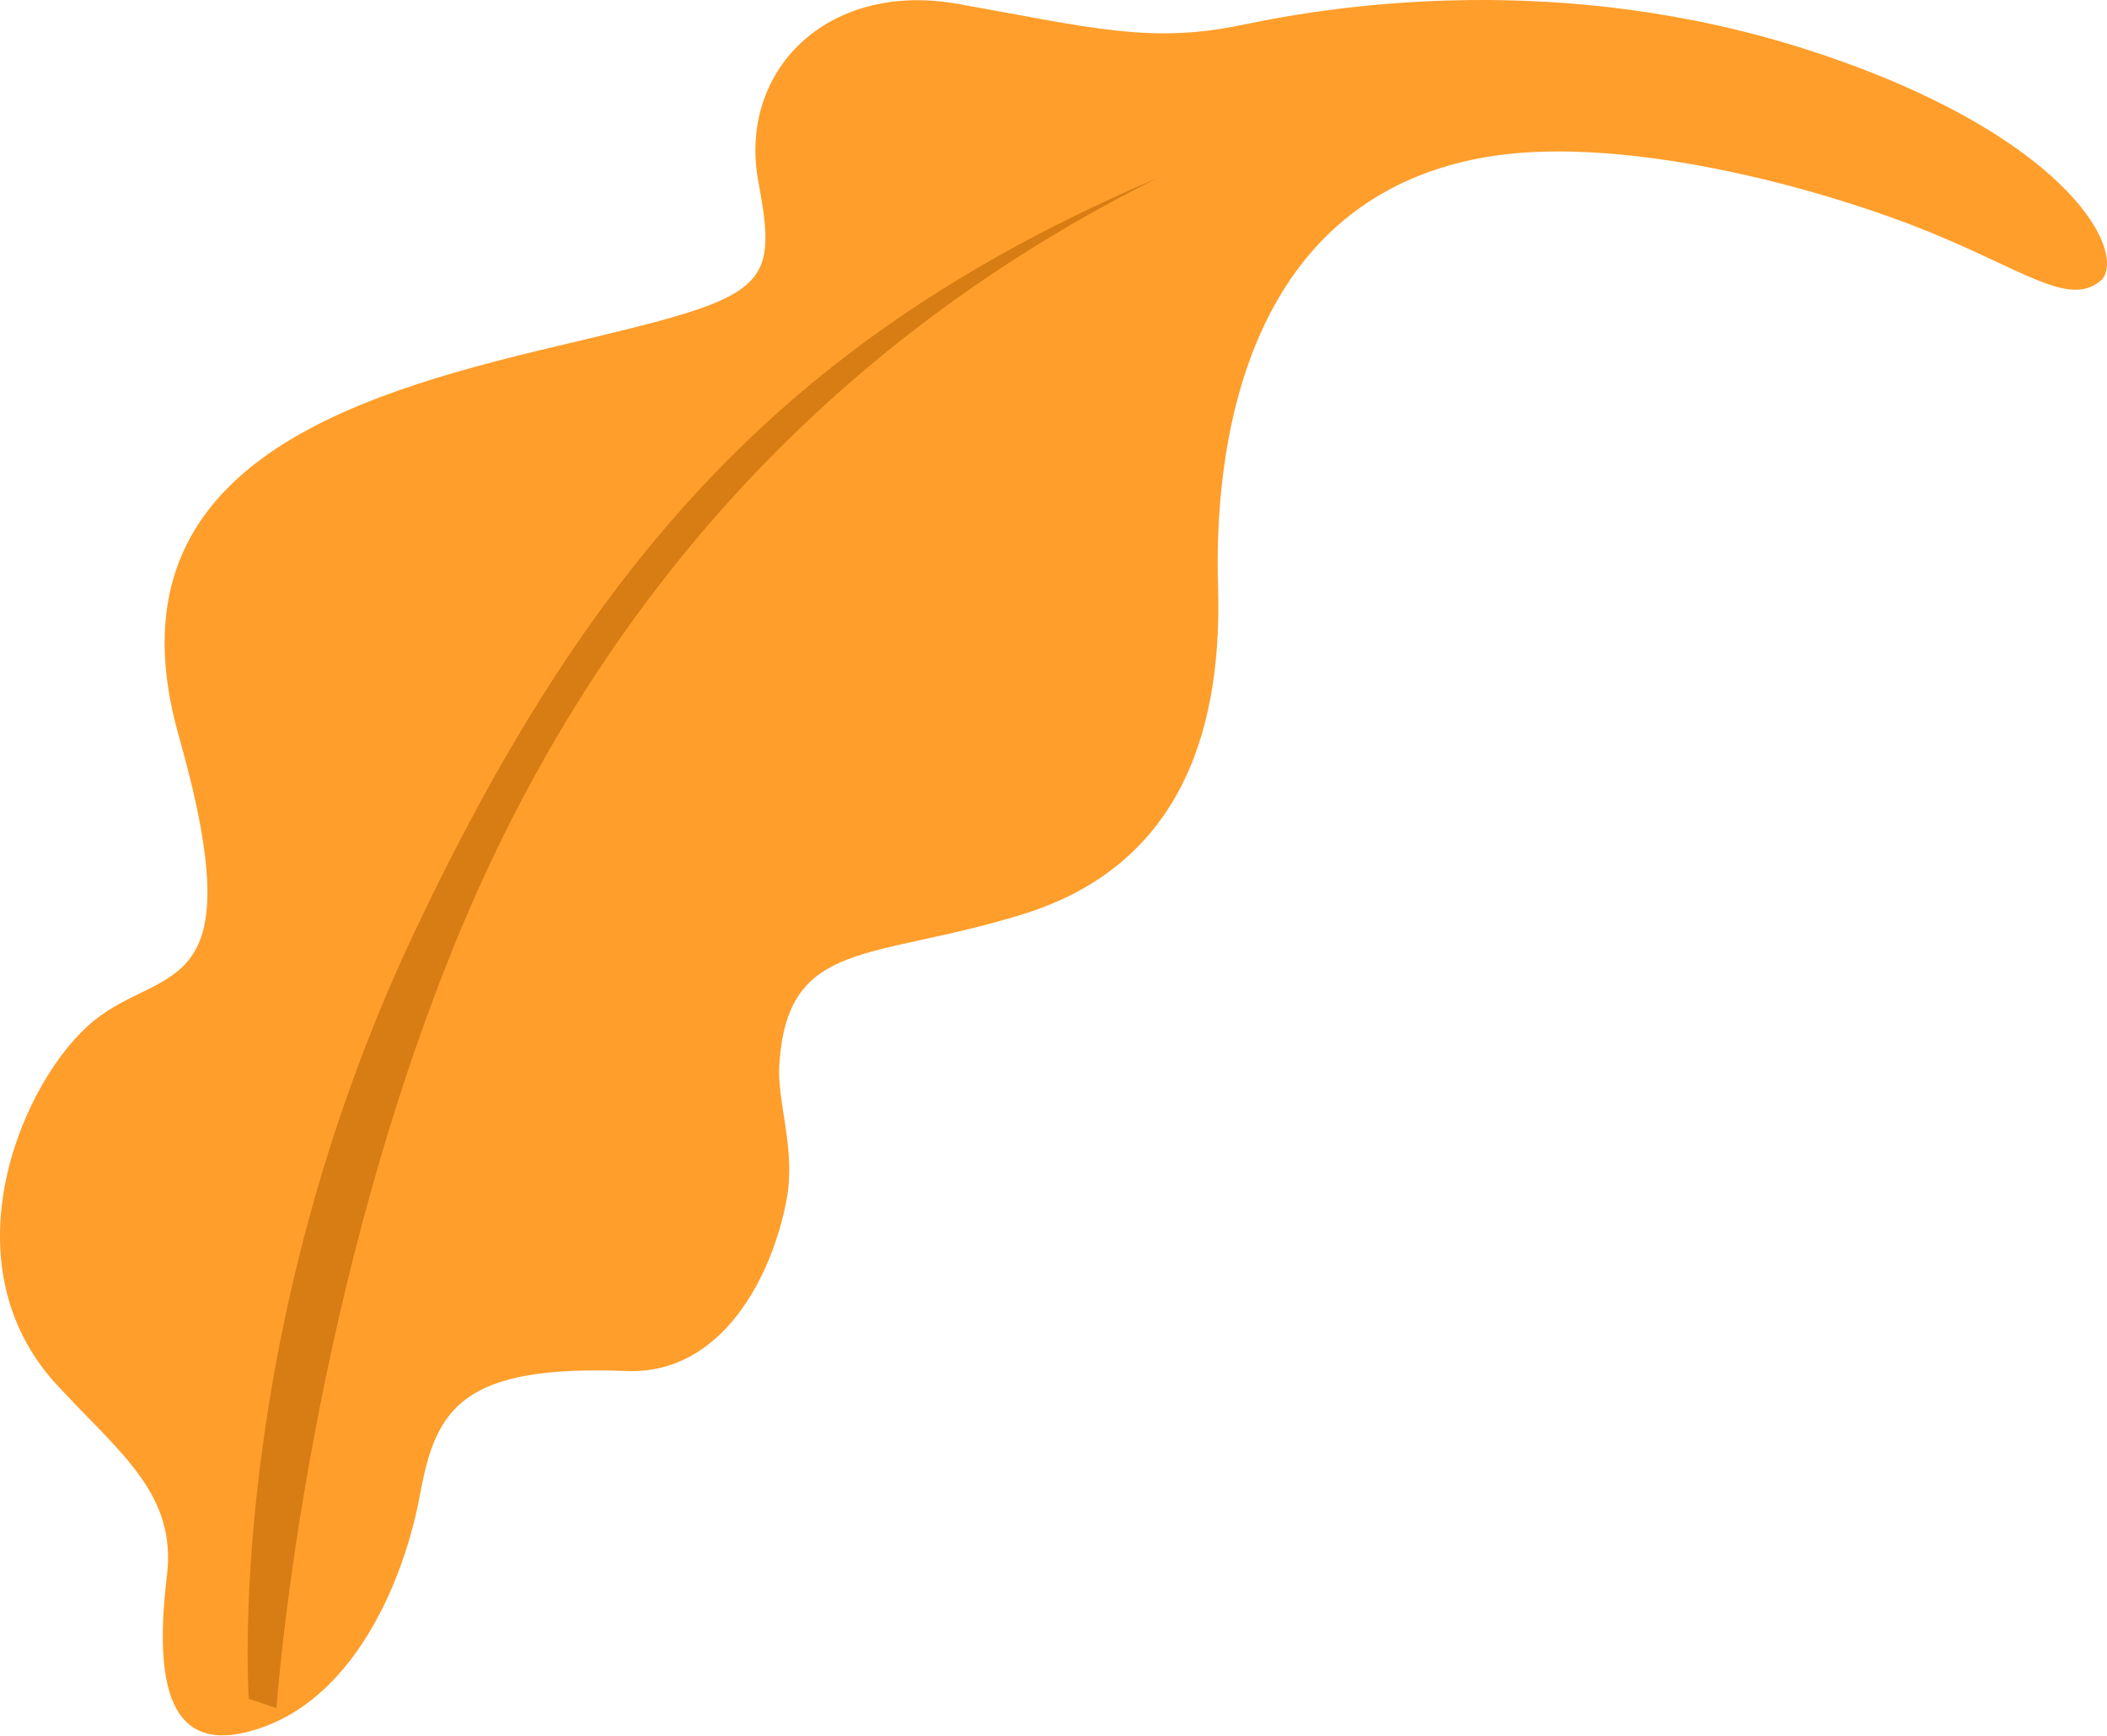
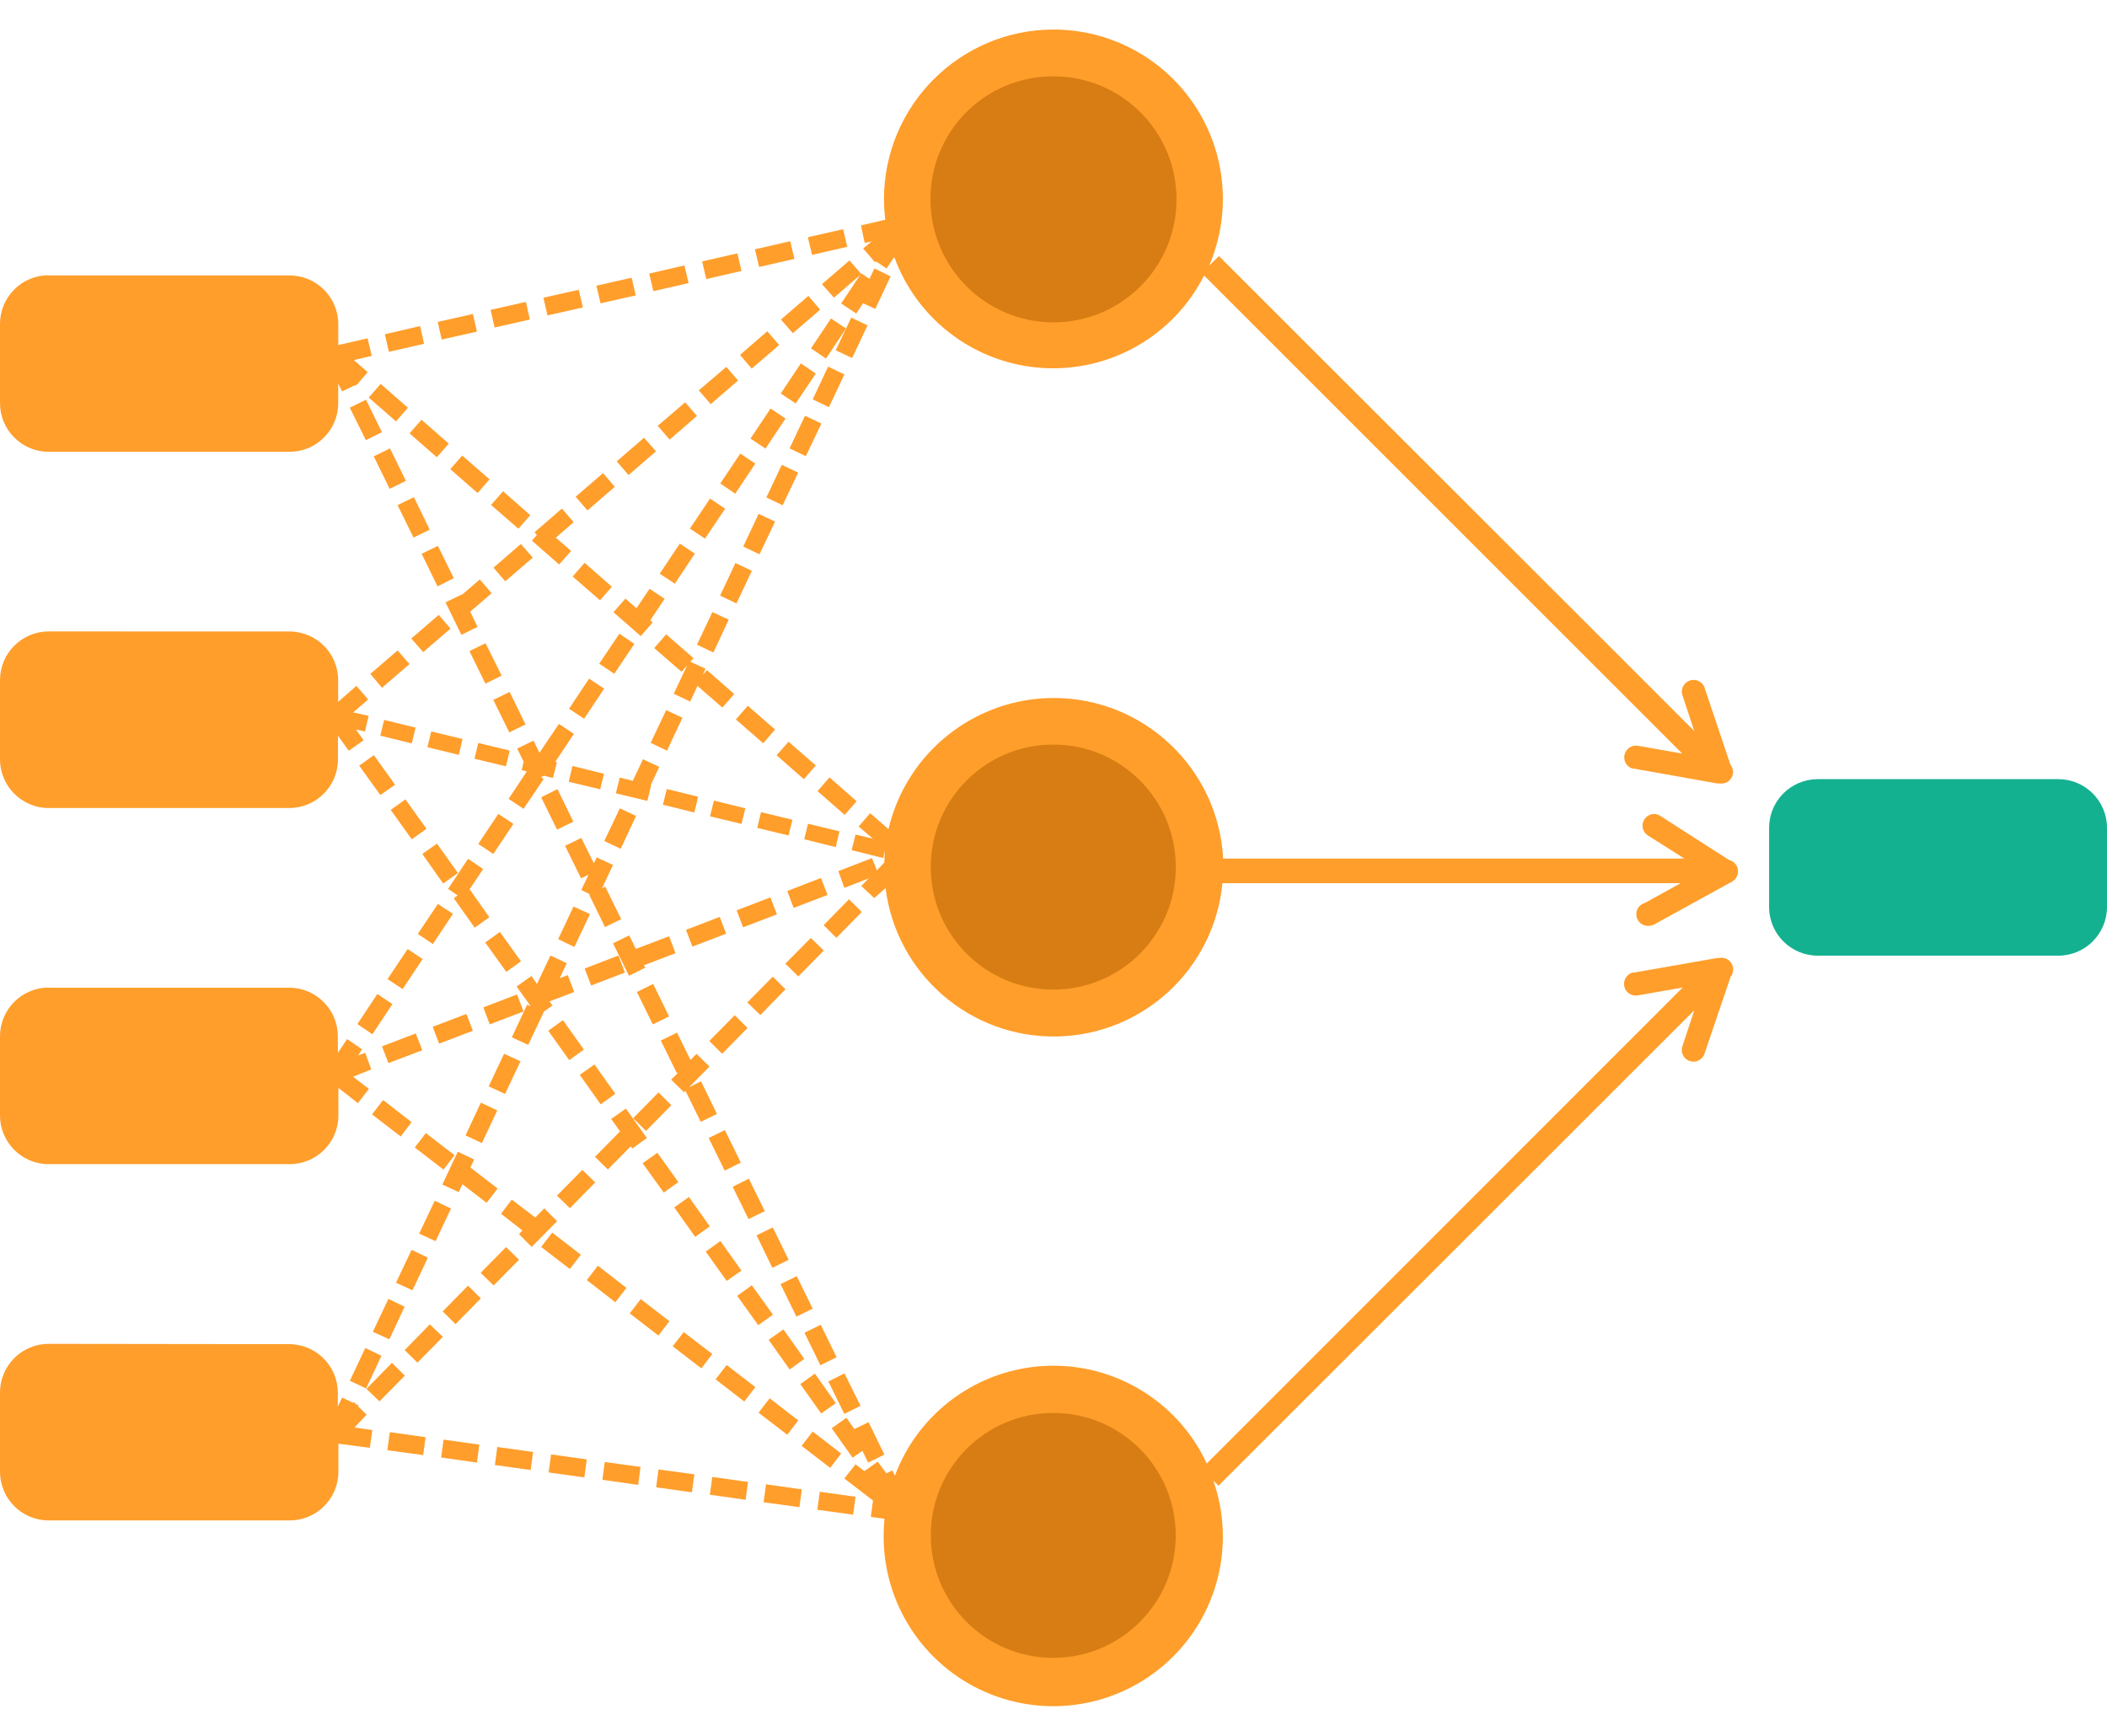
- <svg xmlns="http://www.w3.org/2000/svg" width="346" height="285">
-   <path d="M345.248 45.84c3.942-5.292-6.974-24.191-47.91-37.497-40.936-13.305-78.021-7.482-93.245-4.275-15.223 3.207-25.086.428-46.742-3.421-21.656-3.85-36.236 11.119-32.805 29.294 3.43 18.175 1.072 18.816-33.235 26.942-34.306 8.125-74.402 20.1-61.965 63.933 12.436 43.834-2.359 37.42-13.937 46.828-11.579 9.408-24.761 39.607-6.004 59.87 10.292 11.12 19.624 17.828 18.01 31.22-2.366 19.646 1.073 30.362 16.082 24.803 15.009-5.56 22.942-24.162 25.515-38.275 2.573-14.112 7.078-21.14 33.878-20.1 15.683.61 23.923-15.555 26.286-28.16 1.551-8.277-1.583-15.843-1.2-22.088 1.287-20.955 15.19-17.042 40.096-24.804 27.445-8.553 32.59-32.715 31.948-53.884-.644-21.168 3.469-63.086 43.495-70.344 20.713-3.756 51.01 3.647 70.416 11.075 18.094 6.925 25.83 13.99 31.317 8.883z" fill="#ff9e2b" />
-   <path d="M40.851 279.001l4.549 1.512s4.407-64.31 29.217-125.317c26.76-65.8 71.439-104.035 115.53-125.988C130.032 54.865 97.38 91.177 68.155 152.89c-31.5 66.516-27.304 126.111-27.304 126.111z" fill="#d77d13" />
+ <svg xmlns="http://www.w3.org/2000/svg" id="Layer_1" data-name="Layer 1" viewBox="0 0 346 275.3" width="346" height="285">
+   <path d="M173,4.85a27.89,27.89,0,0,0-27.84,27.88,28.87,28.87,0,0,0,.22,3.36l-4,.93L142,39.9l1.14-.25-1.4,1.16,1.37,1.58.57.69.17-.16,1.74,1.18,1.18-1.79h.12a27.77,27.77,0,0,0,50.84,2.94l78.52,78.51-7.34-1.29a1.93,1.93,0,0,0-.85,3.75h.2L282,128.67h.38a1.92,1.92,0,0,0,2.19-1.61,1.9,1.9,0,0,0-.42-1.5h0l-4.3-12.8a1.93,1.93,0,0,0-3.63,1.23l2,6.06-78.06-78-1.6,1.59A27.82,27.82,0,0,0,173,4.85Z" transform="translate(0 -4.85)" style="fill:#ff9e2b" />
+   <path d="M173,12.54A20.2,20.2,0,1,1,152.8,32.73h0a20.1,20.1,0,0,1,20-20.19H173Z" transform="translate(0 -4.85)" style="fill:#d77d13" />
+   <polygon points="138.45 32.79 132.66 34.11 133.35 37.01 139.13 35.68 138.45 32.79" style="fill:#ff9e2b" />
+   <polygon points="129.77 34.76 123.97 36.1 124.66 38.99 130.45 37.67 129.77 34.76" style="fill:#ff9e2b" />
+   <polygon points="121.09 36.76 115.3 38.08 115.98 40.98 121.77 39.65 121.09 36.76" style="fill:#ff9e2b" />
+   <polygon points="139.5 37.92 134.98 41.81 136.95 44.04 141.25 40.31 138.13 44.99 140.61 46.64 141.73 44.95 143.73 45.89 146.25 40.54 143.59 39.24 142.78 40.95 141.43 40.05 141.38 40.1 139.5 37.92" style="fill:#ff9e2b" />
+   <polygon points="112.39 38.74 106.61 40.08 107.29 42.97 113.08 41.64 112.39 38.74" style="fill:#ff9e2b" />
+   <path d="M8,45.2a8,8,0,0,0-8,7.95H0V66.2a8,8,0,0,0,7.94,8H47.47a8,8,0,0,0,8.07-7.88V63l.63,1.28,2.1-1,.11.09.21-.25.25-.12v-.09l1.54-1.78-2.27-2,2.94-.68-.69-2.89-4.81,1.11V53.24a8,8,0,0,0-7.94-8H8Z" transform="translate(0 -4.85)" style="fill:#ff9e2b" />
+   <polygon points="103.72 40.76 97.93 42.07 98.62 44.96 104.4 43.66 103.72 40.76" style="fill:#ff9e2b" />
+   <polygon points="95.03 42.74 89.24 44.04 89.9 46.95 95.72 45.64 95.03 42.74" style="fill:#ff9e2b" />
+   <polygon points="132.75 43.74 128.24 47.63 130.2 49.87 134.68 46.01 132.75 43.74" style="fill:#ff9e2b" />
+   <rect x="80.82" y="50.2" width="5.94" height="2.97" transform="translate(-9.32 14.85) rotate(-12.71)" style="fill:#ff9e2b" />
+   <rect x="72.13" y="52.18" width="5.93" height="2.97" transform="translate(-9.97 13) rotate(-12.72)" style="fill:#ff9e2b" />
+   <polygon points="139.79 47.31 138.93 49.1 137.24 52.68 139.93 53.95 142.46 48.59 139.79 47.31" style="fill:#ff9e2b" />
+   <polygon points="138.93 49.1 136.46 47.45 133.18 52.36 135.64 54.04 138.93 49.1" style="fill:#ff9e2b" />
+   <polygon points="68.99 48.7 63.2 50.04 63.86 52.93 69.63 51.61 68.99 48.7" style="fill:#ff9e2b" />
+   <polygon points="126 49.55 121.52 53.44 123.44 55.69 127.95 51.82 126 49.55" style="fill:#ff9e2b" />
+   <polygon points="131.51 54.83 128.21 59.78 130.67 61.41 133.97 56.5 131.51 54.83" style="fill:#ff9e2b" />
+   <polygon points="135.99 55.36 133.46 60.74 136.12 62.02 138.66 56.65 135.99 55.36" style="fill:#ff9e2b" />
+   <polygon points="119.27 55.4 114.75 59.26 116.71 61.52 121.2 57.65 119.27 55.4" style="fill:#ff9e2b" />
+   <rect x="62.28" y="63.16" width="2.98" height="5.95" transform="translate(-27.99 65.81) rotate(-48.87)" style="fill:#ff9e2b" />
+   <polygon points="60.1 60.79 57.44 62.1 60.08 67.43 62.72 66.13 60.1 60.79" style="fill:#ff9e2b" />
+   <polygon points="112.52 61.22 108.01 65.08 109.97 67.35 114.45 63.46 112.52 61.22" style="fill:#ff9e2b" />
+   <polygon points="126.54 62.24 123.24 67.18 125.71 68.82 128.99 63.89 126.54 62.24" style="fill:#ff9e2b" />
+   <polygon points="132.19 63.43 129.66 68.79 132.33 70.07 134.88 64.71 132.19 63.43" style="fill:#ff9e2b" />
+   <rect x="68.98" y="69.04" width="2.98" height="5.95" transform="translate(-30.13 72.75) rotate(-48.8)" style="fill:#ff9e2b" />
+   <polygon points="105.76 67.04 101.28 70.92 103.21 73.17 107.73 69.27 105.76 67.04" style="fill:#ff9e2b" />
+   <rect x="62.53" y="73.99" width="2.97" height="5.94" transform="translate(-27.33 31.16) rotate(-26.1)" style="fill:#ff9e2b" />
+   <polygon points="121.57 69.64 118.28 74.55 120.74 76.23 124.03 71.29 121.57 69.64" style="fill:#ff9e2b" />
+   <polygon points="75.9 69.97 73.94 72.2 78.43 76.12 80.39 73.87 75.9 69.97" style="fill:#ff9e2b" />
+   <polygon points="128.38 71.49 125.85 76.85 128.52 78.13 131.07 72.77 128.38 71.49" style="fill:#ff9e2b" />
+   <polygon points="99.03 72.85 94.53 76.73 96.47 78.98 100.96 75.1 99.03 72.85" style="fill:#ff9e2b" />
+   <polygon points="82.61 75.83 80.64 78.08 85.13 81.98 87.08 79.75 82.61 75.83" style="fill:#ff9e2b" />
+   <polygon points="67.97 76.8 65.29 78.11 67.91 83.44 70.57 82.14 67.97 76.8" style="fill:#ff9e2b" />
+   <polygon points="116.6 77.03 113.3 81.96 115.77 83.61 119.08 78.7 116.6 77.03" style="fill:#ff9e2b" />
+   <polygon points="92.28 78.67 87.78 82.56 88.16 83.01 87.35 83.94 91.82 87.86 93.79 85.63 91.28 83.45 94.21 80.91 92.28 78.67" style="fill:#ff9e2b" />
+   <polygon points="124.58 79.54 122.05 84.91 124.72 86.18 127.28 80.82 124.58 79.54" style="fill:#ff9e2b" />
+   <polygon points="111.63 84.43 108.34 89.37 110.82 91.01 114.1 86.08 111.63 84.43" style="fill:#ff9e2b" />
+   <polygon points="85.53 84.49 81.04 88.38 82.97 90.62 87.49 86.73 85.53 84.49" style="fill:#ff9e2b" />
+   <polygon points="71.91 84.8 69.24 86.1 71.85 91.45 74.52 90.1 71.91 84.8" style="fill:#ff9e2b" />
+   <polygon points="96 87.58 94.04 89.83 98.53 93.74 100.48 91.51 96 87.58" style="fill:#ff9e2b" />
+   <polygon points="120.77 87.61 118.25 92.97 120.94 94.25 123.47 88.89 120.77 87.61" style="fill:#ff9e2b" />
+   <polygon points="78.79 90.31 75.85 92.84 75.82 92.78 73.16 94.08 75.77 99.41 78.43 98.1 77.21 95.61 80.73 92.58 78.79 90.31" style="fill:#ff9e2b" />
+   <polygon points="106.67 91.84 104.52 95.04 102.7 93.46 100.74 95.7 105.22 99.62 107.18 97.37 106.79 97.02 109.14 93.49 106.67 91.84" style="fill:#ff9e2b" />
+   <polygon points="116.98 95.67 114.45 101.03 117.15 102.31 119.67 96.92 116.98 95.67" style="fill:#ff9e2b" />
+   <polygon points="72.05 96.13 67.54 100.01 69.49 102.25 73.98 98.39 72.05 96.13" style="fill:#ff9e2b" />
+   <path d="M8,103.7a8,8,0,0,0-8,8H0v13a8,8,0,0,0,8,8h39.5a8,8,0,0,0,8-8h0v-3.89l1.77,2.49,2.44-1.73-1.27-1.78,1.48.35.62-2.58L58,117l2.46-2.13-1.93-2.23-3,2.62v-3.55a8,8,0,0,0-7.94-8Z" transform="translate(0 -4.85)" style="fill:#ff9e2b" />
+   <polygon points="101.71 99.22 98.4 104.15 100.88 105.8 104.17 100.9 101.71 99.22" style="fill:#ff9e2b" />
+   <polygon points="109.39 99.33 107.43 101.58 111.92 105.48 112.83 104.44 110.64 109.09 113.34 110.37 114.54 107.8 118.62 111.36 120.57 109.13 116.09 105.2 115.38 106.02 115.86 104.98 113.37 103.83 113.89 103.24 109.39 99.33" style="fill:#ff9e2b" />
+   <polygon points="79.73 100.79 77.09 102.08 79.71 107.42 82.38 106.11 79.73 100.79" style="fill:#ff9e2b" />
+   <polygon points="65.29 101.97 60.81 105.83 62.73 108.1 67.25 104.21 65.29 101.97" style="fill:#ff9e2b" />
+   <rect x="93.36" y="113.27" width="5.94" height="2.97" transform="translate(-52.57 126.55) rotate(-56.37)" style="fill:#ff9e2b" />
+   <polygon points="83.69 108.79 81.01 110.09 83.63 115.43 86.3 114.12 83.69 108.79" style="fill:#ff9e2b" />
+   <path d="M173,114.63a27.9,27.9,0,0,0-27.1,21.54l-3-2.62-1.9,2.19,2.35,2-2.86-.68-.64,2.57,5.17,1.28.31-1.26c-.07.69-.09,1.38-.11,2L144,142.93l-.81-2-5.53,2.14,1,2.74,4-1.55-1.23,1.24,2.13,2,1.86-1.66a27.83,27.83,0,0,0,55.32-.8H276l-5.88,3.25a1.92,1.92,0,1,0,1.18,3.65l.1,0a1.76,1.76,0,0,0,.39-.19l.17-.1,12.18-6.7h0l.17-.08h0l.17-.11a1.93,1.93,0,0,0-.56-3.53h0l-11.36-7.29a1.88,1.88,0,0,0-1-.26,1.92,1.92,0,0,0-1,3.5L276.6,141H200.86A27.87,27.87,0,0,0,173,114.63Z" transform="translate(0 -4.85)" style="fill:#ff9e2b" />
+   <rect x="122.57" y="116.02" width="2.98" height="5.95" transform="translate(-47.16 129.43) rotate(-48.91)" style="fill:#ff9e2b" />
+   <polygon points="109.39 111.78 106.85 117.15 109.53 118.43 112.07 113.03 109.39 111.78" style="fill:#ff9e2b" />
+   <polygon points="63.08 113.38 62.45 115.97 67.62 117.24 68.25 114.65 63.08 113.38" style="fill:#ff9e2b" />
+   <polygon points="91.78 114.04 88.59 118.77 87.61 116.78 84.93 118.09 85.99 120.25 85.67 121.63 86.51 121.84 83.52 126.35 85.98 127.98 89.28 123.09 88.84 122.79 89.33 122.55 90.8 122.91 91.46 120.34 91.18 120.27 94.24 115.68 91.78 114.04" style="fill:#ff9e2b" />
+   <polygon points="70.82 115.28 70.18 117.86 75.34 119.12 75.96 116.52 70.82 115.28" style="fill:#ff9e2b" />
+   <polygon points="129.49 116.96 127.53 119.19 132.01 123.12 133.97 120.86 129.49 116.96" style="fill:#ff9e2b" />
+   <rect x="79.49" y="121.29" width="2.66" height="5.31" transform="translate(-58.62 168.62) rotate(-76.45)" style="fill:#ff9e2b" />
+   <path d="M173,122.28a20.12,20.12,0,1,1-.07,0Z" transform="translate(0 -4.85)" style="fill:#d77d13" />
+   <polygon points="88.77 119.14 90 119.97 89.07 119.74 88.77 119.14" style="fill:#ff9e2b" />
+   <polygon points="61.4 119.17 58.99 120.89 62.45 125.72 64.88 124.03 61.4 119.17" style="fill:#ff9e2b" />
+   <polygon points="105.59 119.84 103.91 123.38 101.77 122.85 101.13 125.44 106.3 126.68 106.93 124.11 106.86 124.09 108.26 121.1 105.59 119.84" style="fill:#ff9e2b" />
+   <polygon points="94.01 120.95 93.39 123.54 98.56 124.78 99.18 122.23 94.01 120.95" style="fill:#ff9e2b" />
+   <polygon points="136.21 122.82 134.25 125.08 138.71 128.98 140.67 126.74 136.21 122.82" style="fill:#ff9e2b" />
+   <rect x="290.51" y="123.11" width="55.49" height="28.99" rx="8" style="fill:#14b191" />
+   <polygon points="109.5 124.73 108.86 127.31 114.02 128.59 114.64 126 109.5 124.73" style="fill:#ff9e2b" />
+   <polygon points="91.54 124.75 88.87 126.09 91.48 131.4 94.15 130.09 91.54 124.75" style="fill:#ff9e2b" />
+   <rect x="65.61" y="131.59" width="2.97" height="5.94" transform="translate(-65.8 59.38) rotate(-35.61)" style="fill:#ff9e2b" />
+   <polygon points="117.23 126.63 116.6 129.22 121.77 130.46 122.39 127.9 117.23 126.63" style="fill:#ff9e2b" />
+   <polygon points="101.79 127.9 99.23 133.27 101.93 134.55 104.45 129.16 101.79 127.9" style="fill:#ff9e2b" />
+   <polygon points="124.97 128.53 124.35 131.12 129.49 132.36 130.13 129.78 124.97 128.53" style="fill:#ff9e2b" />
+   <polygon points="81.83 128.82 78.54 133.75 81.01 135.4 84.31 130.46 81.83 128.82" style="fill:#ff9e2b" />
+   <polygon points="132.69 130.44 132.06 132.98 137.24 134.27 137.85 131.68 132.69 130.44" style="fill:#ff9e2b" />
+   <polygon points="95.45 132.76 92.79 134.06 95.42 139.4 96.65 138.8 95.45 141.32 96.87 142.01 96.74 142.07 99.35 147.4 102.01 146.1 99.39 140.77 98.87 141.02 100.66 137.2 97.98 135.96 97.53 136.93 95.45 132.76" style="fill:#ff9e2b" />
+   <polygon points="71.76 133.7 69.35 135.4 72.78 140.25 75.19 138.52 71.76 133.7" style="fill:#ff9e2b" />
+   <polygon points="76.86 136.19 73.58 141.13 75.15 142.2 74.52 142.67 77.95 147.5 80.36 145.79 77.12 141.19 79.34 137.87 76.86 136.19" style="fill:#ff9e2b" />
+   <polygon points="134.81 139.34 129.28 141.48 130.33 144.26 135.9 142.12 134.81 139.34" style="fill:#ff9e2b" />
+   <polygon points="126.51 142.53 120.97 144.65 122.03 147.44 127.58 145.31 126.51 142.53" style="fill:#ff9e2b" />
+   <polygon points="139.42 142.84 135.25 147.09 137.35 149.17 141.52 144.93 139.42 142.84" style="fill:#ff9e2b" />
+   <polygon points="71.91 143.6 68.61 148.53 71.08 150.19 74.38 145.24 71.91 143.6" style="fill:#ff9e2b" />
+   <polygon points="94.18 144.03 91.66 149.39 94.32 150.67 96.88 145.27 94.18 144.03" style="fill:#ff9e2b" />
+   <polygon points="118.19 145.73 112.65 147.86 113.7 150.61 119.24 148.49 118.19 145.73" style="fill:#ff9e2b" />
+   <polygon points="82.09 148.2 79.68 149.94 83.14 154.76 85.55 153.03 82.09 148.2" style="fill:#ff9e2b" />
+   <polygon points="103.32 148.77 100.66 150.07 103.29 155.4 105.96 154.07 105.76 153.67 110.93 151.69 109.88 148.91 104.42 150.99 103.32 148.77" style="fill:#ff9e2b" />
+   <polygon points="133.15 149.19 128.97 153.41 131.09 155.51 135.28 151.26 133.15 149.19" style="fill:#ff9e2b" />
+   <polygon points="66.94 151.01 63.64 155.94 66.12 157.59 69.4 152.65 66.94 151.01" style="fill:#ff9e2b" />
+   <polygon points="90.39 152.08 88.18 156.74 87.27 155.43 84.84 157.17 87.16 160.41 86.57 160.14 84.05 165.51 86.74 166.75 89.28 161.39 89.21 161.36 90.72 160.29 90.24 159.6 94.29 158.07 93.24 155.29 91.91 155.81 93.07 153.33 90.39 152.08" style="fill:#ff9e2b" />
+   <polygon points="101.56 152.08 96 154.21 97.08 157 102.61 154.87 101.56 152.08" style="fill:#ff9e2b" />
+   <path d="M282.56,157.33H282l-13.69,2.4h-.2a1.92,1.92,0,0,0,.86,3.74l7.35-1.29-78.15,78.17a27.78,27.78,0,0,0-51.21,2l-.42-.86-1,.47-1.4-1.92-2.19,1.56-1.46-1.11-1.84,2.33,4.71,3.61h0l-.36,2.69,2.24.31c-.09.91-.13,1.83-.13,2.74a27.85,27.85,0,1,0,54.14-9l.85.83,78.13-78.09-2,6.06a1.92,1.92,0,0,0,3.62,1.24l4.34-12.79h0a1.92,1.92,0,0,0-.3-2.71,2,2,0,0,0-1.3-.43Z" transform="translate(0 -4.85)" style="fill:#ff9e2b" />
+   <polygon points="126.9 155.55 122.72 159.78 124.86 161.85 128.99 157.62 126.9 155.55" style="fill:#ff9e2b" />
+   <polygon points="107.26 156.74 104.59 158.07 107.2 163.38 109.87 162.08 107.26 156.74" style="fill:#ff9e2b" />
+   <path d="M8,162.19a8,8,0,0,0-8,8H0v13a8,8,0,0,0,8,8h39.5a8,8,0,0,0,8.07-7.88v-4.65l3.2,2.51,1.81-2.34-2.61-2,3-1.2-1-2.73-1.18.44.68-1L57,170.65l-1.52,2.26v-2.7a8,8,0,0,0-7.93-8H8Z" transform="translate(0 -4.85)" style="fill:#ff9e2b" />
+   <polygon points="61.97 158.39 58.69 163.33 61.15 165.01 64.44 160.06 61.97 158.39" style="fill:#ff9e2b" />
+   <polygon points="84.9 158.47 79.37 160.59 80.42 163.38 85.98 161.26 84.9 158.47" style="fill:#ff9e2b" />
+   <polygon points="76.58 161.67 71.06 163.78 72.11 166.55 77.66 164.43 76.58 161.67" style="fill:#ff9e2b" />
+   <polygon points="120.65 161.88 116.48 166.11 118.58 168.21 122.76 163.98 120.65 161.88" style="fill:#ff9e2b" />
+   <polygon points="92.45 162.69 90.03 164.43 93.48 169.26 95.88 167.52 92.45 162.69" style="fill:#ff9e2b" />
+   <polygon points="111.18 164.74 108.51 166.04 111.15 171.38 111.4 171.27 110.21 172.47 112.34 174.53 112.57 174.3 115.07 179.39 117.73 178.09 115.12 172.74 113.16 173.7 116.51 170.31 114.38 168.23 113.39 169.23 111.18 164.74" style="fill:#ff9e2b" />
+   <polygon points="68.27 164.87 62.73 166.99 63.78 169.74 69.35 167.63 68.27 164.87" style="fill:#ff9e2b" />
+   <polygon points="82.77 168.21 80.25 173.57 82.94 174.81 85.47 169.45 82.77 168.21" style="fill:#ff9e2b" />
+   <polygon points="97.62 169.97 95.2 171.67 98.64 176.52 101.05 174.78 97.62 169.97" style="fill:#ff9e2b" />
+   <polygon points="108.14 174.56 103.97 178.79 106.08 180.89 110.24 176.66 108.14 174.56" style="fill:#ff9e2b" />
+   <polygon points="62.91 175.81 61.09 178.17 65.8 181.79 67.59 179.44 62.91 175.81" style="fill:#ff9e2b" />
+   <polygon points="78.96 176.24 76.45 181.62 79.14 182.88 81.66 177.51 78.96 176.24" style="fill:#ff9e2b" />
+   <polygon points="102.78 177.21 100.36 178.92 101.82 180.96 97.7 185.14 99.82 187.21 103.58 183.42 103.83 183.76 106.23 182.05 102.78 177.21" style="fill:#ff9e2b" />
+   <polygon points="119.04 180.74 116.37 182.05 119.01 187.4 121.65 186.08 119.04 180.74" style="fill:#ff9e2b" />
+   <rect x="69.89" y="186.12" width="2.98" height="5.95" transform="translate(-121.95 125.28) rotate(-52.36)" style="fill:#ff9e2b" />
+   <polygon points="75.17 184.3 72.64 189.69 75.33 190.93 75.94 189.64 79.91 192.69 81.72 190.34 77.25 186.89 77.86 185.57 75.17 184.3" style="fill:#ff9e2b" />
+   <polygon points="107.95 184.47 105.53 186.19 109 191.01 111.4 189.29 107.95 184.47" style="fill:#ff9e2b" />
+   <polygon points="95.63 187.28 91.46 191.51 93.59 193.58 97.75 189.34 95.63 187.28" style="fill:#ff9e2b" />
+   <polygon points="122.97 188.72 120.32 190.06 122.92 195.36 125.59 194.06 122.97 188.72" style="fill:#ff9e2b" />
+   <polygon points="113.14 191.73 110.72 193.44 114.16 198.28 116.56 196.56 113.14 191.73" style="fill:#ff9e2b" />
+   <polygon points="84.04 192.16 82.27 194.49 85.8 197.23 85.22 197.83 87.31 199.93 91.48 195.71 89.38 193.6 87.9 195.1 84.04 192.16" style="fill:#ff9e2b" />
+   <polygon points="71.39 192.35 68.83 197.75 71.53 198.99 74.06 193.63 71.39 192.35" style="fill:#ff9e2b" />
+   <polygon points="126.9 196.73 124.24 198.03 126.83 203.36 129.51 202.06 126.9 196.73" style="fill:#ff9e2b" />
+   <rect x="90.63" y="202.47" width="2.97" height="5.94" transform="translate(-126.78 147.94) rotate(-52.33)" style="fill:#ff9e2b" />
+   <polygon points="118.3 198.97 115.89 200.7 119.33 205.52 121.76 203.82 118.3 198.97" style="fill:#ff9e2b" />
+   <polygon points="83.1 199.96 78.93 204.19 81.06 206.26 85.23 202.04 83.1 199.96" style="fill:#ff9e2b" />
+   <polygon points="67.59 200.41 65.03 205.81 67.73 207.06 70.26 201.7 67.59 200.41" style="fill:#ff9e2b" />
+   <polygon points="98.18 203.02 96.36 205.38 101.05 209.02 102.87 206.66 98.18 203.02" style="fill:#ff9e2b" />
+   <rect x="129.33" y="209.94" width="2.97" height="5.94" transform="translate(-80.33 74.41) rotate(-26.1)" style="fill:#ff9e2b" />
+   <polygon points="123.46 206.23 121.06 207.97 124.51 212.78 126.93 211.06 123.46 206.23" style="fill:#ff9e2b" />
+   <polygon points="76.86 206.29 72.7 210.52 74.8 212.62 78.96 208.38 76.86 206.29" style="fill:#ff9e2b" />
+   <polygon points="63.78 208.47 61.23 213.87 63.93 215.11 66.45 209.75 63.78 208.47" style="fill:#ff9e2b" />
+   <rect x="105.18" y="213.37" width="2.97" height="5.95" transform="translate(-129.76 163.71) rotate(-52.33)" style="fill:#ff9e2b" />
+   <polygon points="70.59 212.64 66.45 216.88 68.55 218.94 72.72 214.71 70.59 212.64" style="fill:#ff9e2b" />
+   <rect x="133.26" y="217.92" width="2.97" height="5.94" transform="translate(-83.34 76.8) rotate(-26.06)" style="fill:#ff9e2b" />
+   <polygon points="128.65 213.47 126.22 215.2 129.68 220.06 132.08 218.32 128.65 213.47" style="fill:#ff9e2b" />
+   <polygon points="112.28 213.92 110.46 216.25 115.18 219.88 116.97 217.52 112.28 213.92" style="fill:#ff9e2b" />
+   <path d="M8,220.7a8,8,0,0,0-8,8v13a8,8,0,0,0,8,8h39.5a8,8,0,0,0,8.07-7.88v-4.72l5.16.68.41-2.92-2.93-.42,2-2.11-1.41-1.37.08-.16-.43-.2-.34-.34-.12.12-1.81-.85L55.48,231v-2.2a8,8,0,0,0-7.88-8.05h-.13Z" transform="translate(0 -4.85)" style="fill:#ff9e2b" />
+   <polygon points="59.99 216.53 57.45 221.92 60.12 223.18 62.64 217.81 59.99 216.53" style="fill:#ff9e2b" />
+   <polygon points="64.36 218.97 60.18 223.24 62.31 225.3 66.48 221.08 64.36 218.97" style="fill:#ff9e2b" />
+   <rect x="119.28" y="224.2" width="2.98" height="5.95" transform="translate(-132.87 179.22) rotate(-52.36)" style="fill:#ff9e2b" />
+   <polygon points="138.67 220.7 136.03 222.03 138.65 227.35 141.31 226.03 138.67 220.7" style="fill:#ff9e2b" />
+   <polygon points="133.82 220.74 131.42 222.46 134.85 227.29 137.25 225.59 133.82 220.74" style="fill:#ff9e2b" />
+   <polygon points="126.39 224.79 124.57 227.16 129.28 230.78 131.09 228.43 126.39 224.79" style="fill:#ff9e2b" />
+   <path d="M173,232.05a20.11,20.11,0,1,1-.08,0Z" transform="translate(0 -4.85)" style="fill:#d77d13" />
+   <polygon points="138.99 227.99 136.58 229.71 140.01 234.55 141.62 233.42 142.57 235.35 145.23 234.04 142.63 228.71 140.31 229.84 138.99 227.99" style="fill:#ff9e2b" />
+   <polygon points="133.46 230.25 131.64 232.6 136.33 236.22 138.13 233.87 133.46 230.25" style="fill:#ff9e2b" />
+   <polygon points="64.01 230.35 63.61 233.32 69.49 234.12 69.89 231.18 64.01 230.35" style="fill:#ff9e2b" />
+   <polygon points="72.84 231.58 72.44 234.52 78.32 235.35 78.71 232.4 72.84 231.58" style="fill:#ff9e2b" />
+   <polygon points="81.66 232.79 81.27 235.75 87.14 236.57 87.54 233.61 81.66 232.79" style="fill:#ff9e2b" />
+   <polygon points="90.5 234.01 90.09 236.97 95.96 237.79 96.36 234.83 90.5 234.01" style="fill:#ff9e2b" />
+   <polygon points="99.31 235.26 98.92 238.18 104.8 239.01 105.18 236.06 99.31 235.26" style="fill:#ff9e2b" />
+   <polygon points="108.14 236.48 107.75 239.41 113.62 240.23 114.02 237.28 108.14 236.48" style="fill:#ff9e2b" />
+   <polygon points="116.97 237.71 116.57 240.63 122.44 241.46 122.84 238.53 116.97 237.71" style="fill:#ff9e2b" />
+   <polygon points="125.79 238.92 125.4 241.87 131.28 242.67 131.67 239.75 125.79 238.92" style="fill:#ff9e2b" />
+   <polygon points="134.62 240.14 134.22 243.1 140.09 243.9 140.49 240.97 134.62 240.14" style="fill:#ff9e2b" />
+   <polygon points="144.26 240.51 145.05 241.6 143.59 241.4 144.26 240.51" style="fill:#ff9e2b" />
+   <polygon points="145.61 241.54 145.68 241.69 145.44 241.65 145.61 241.54" style="fill:#ff9e2b" />
</svg>
